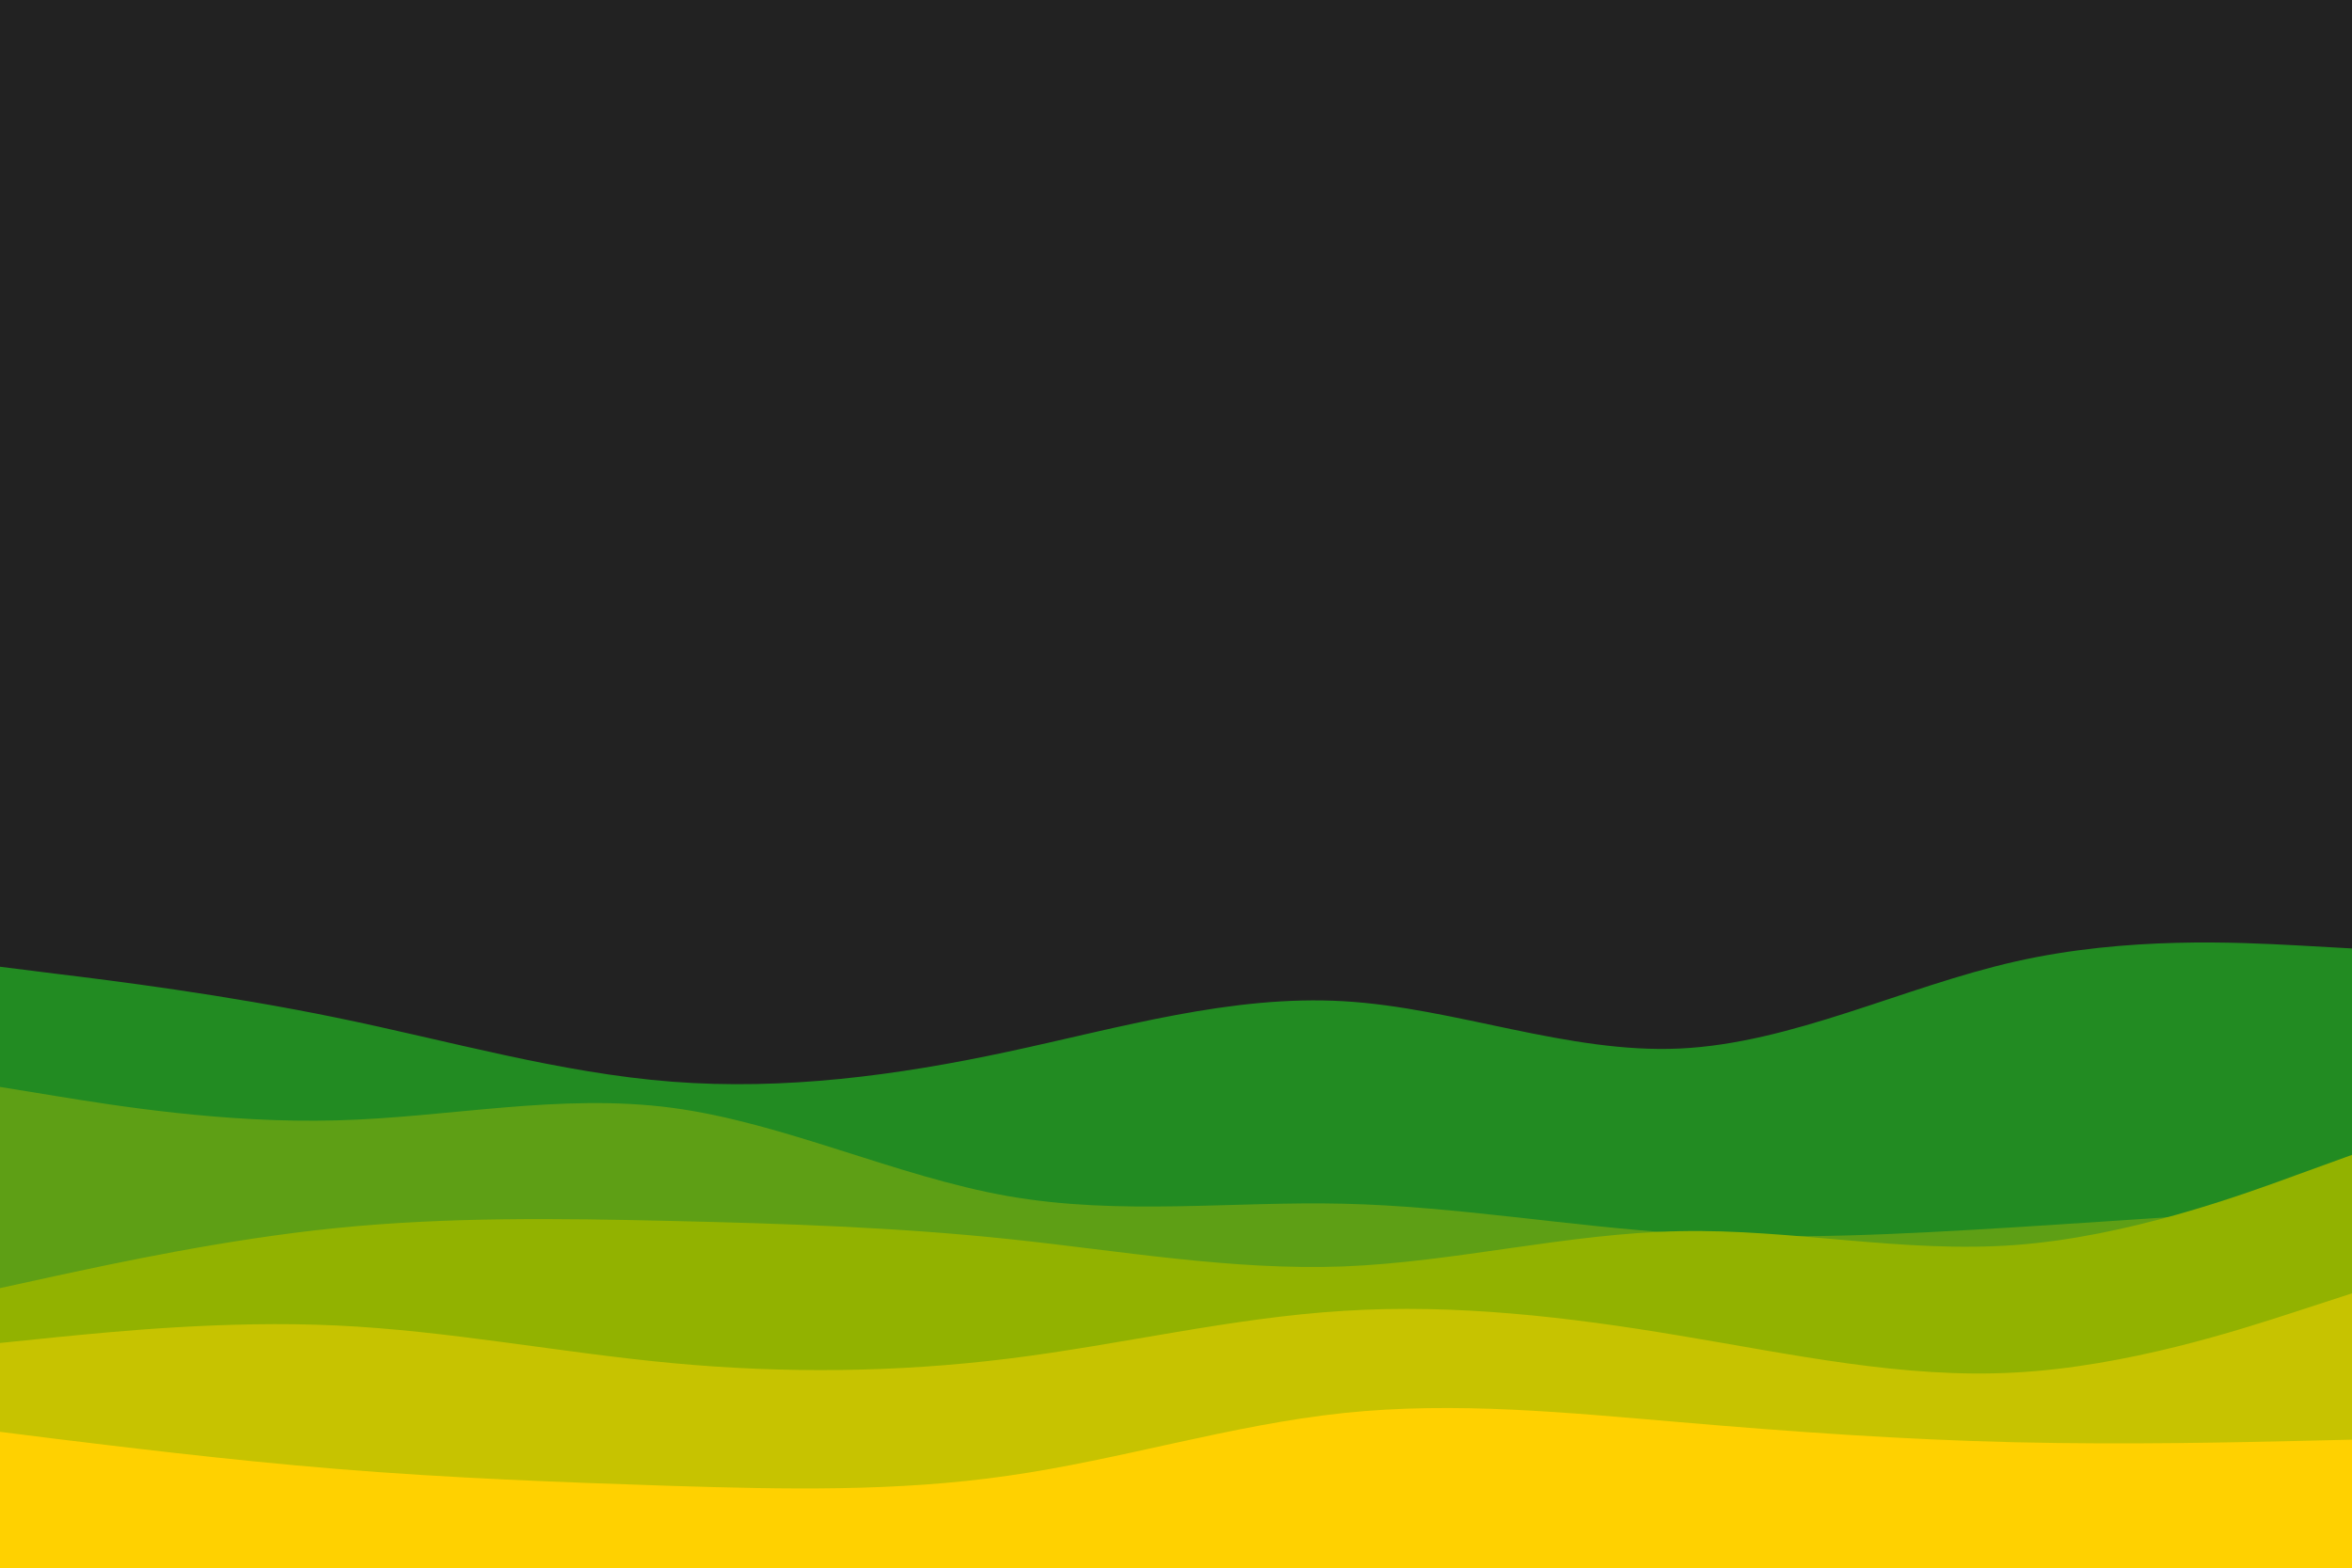
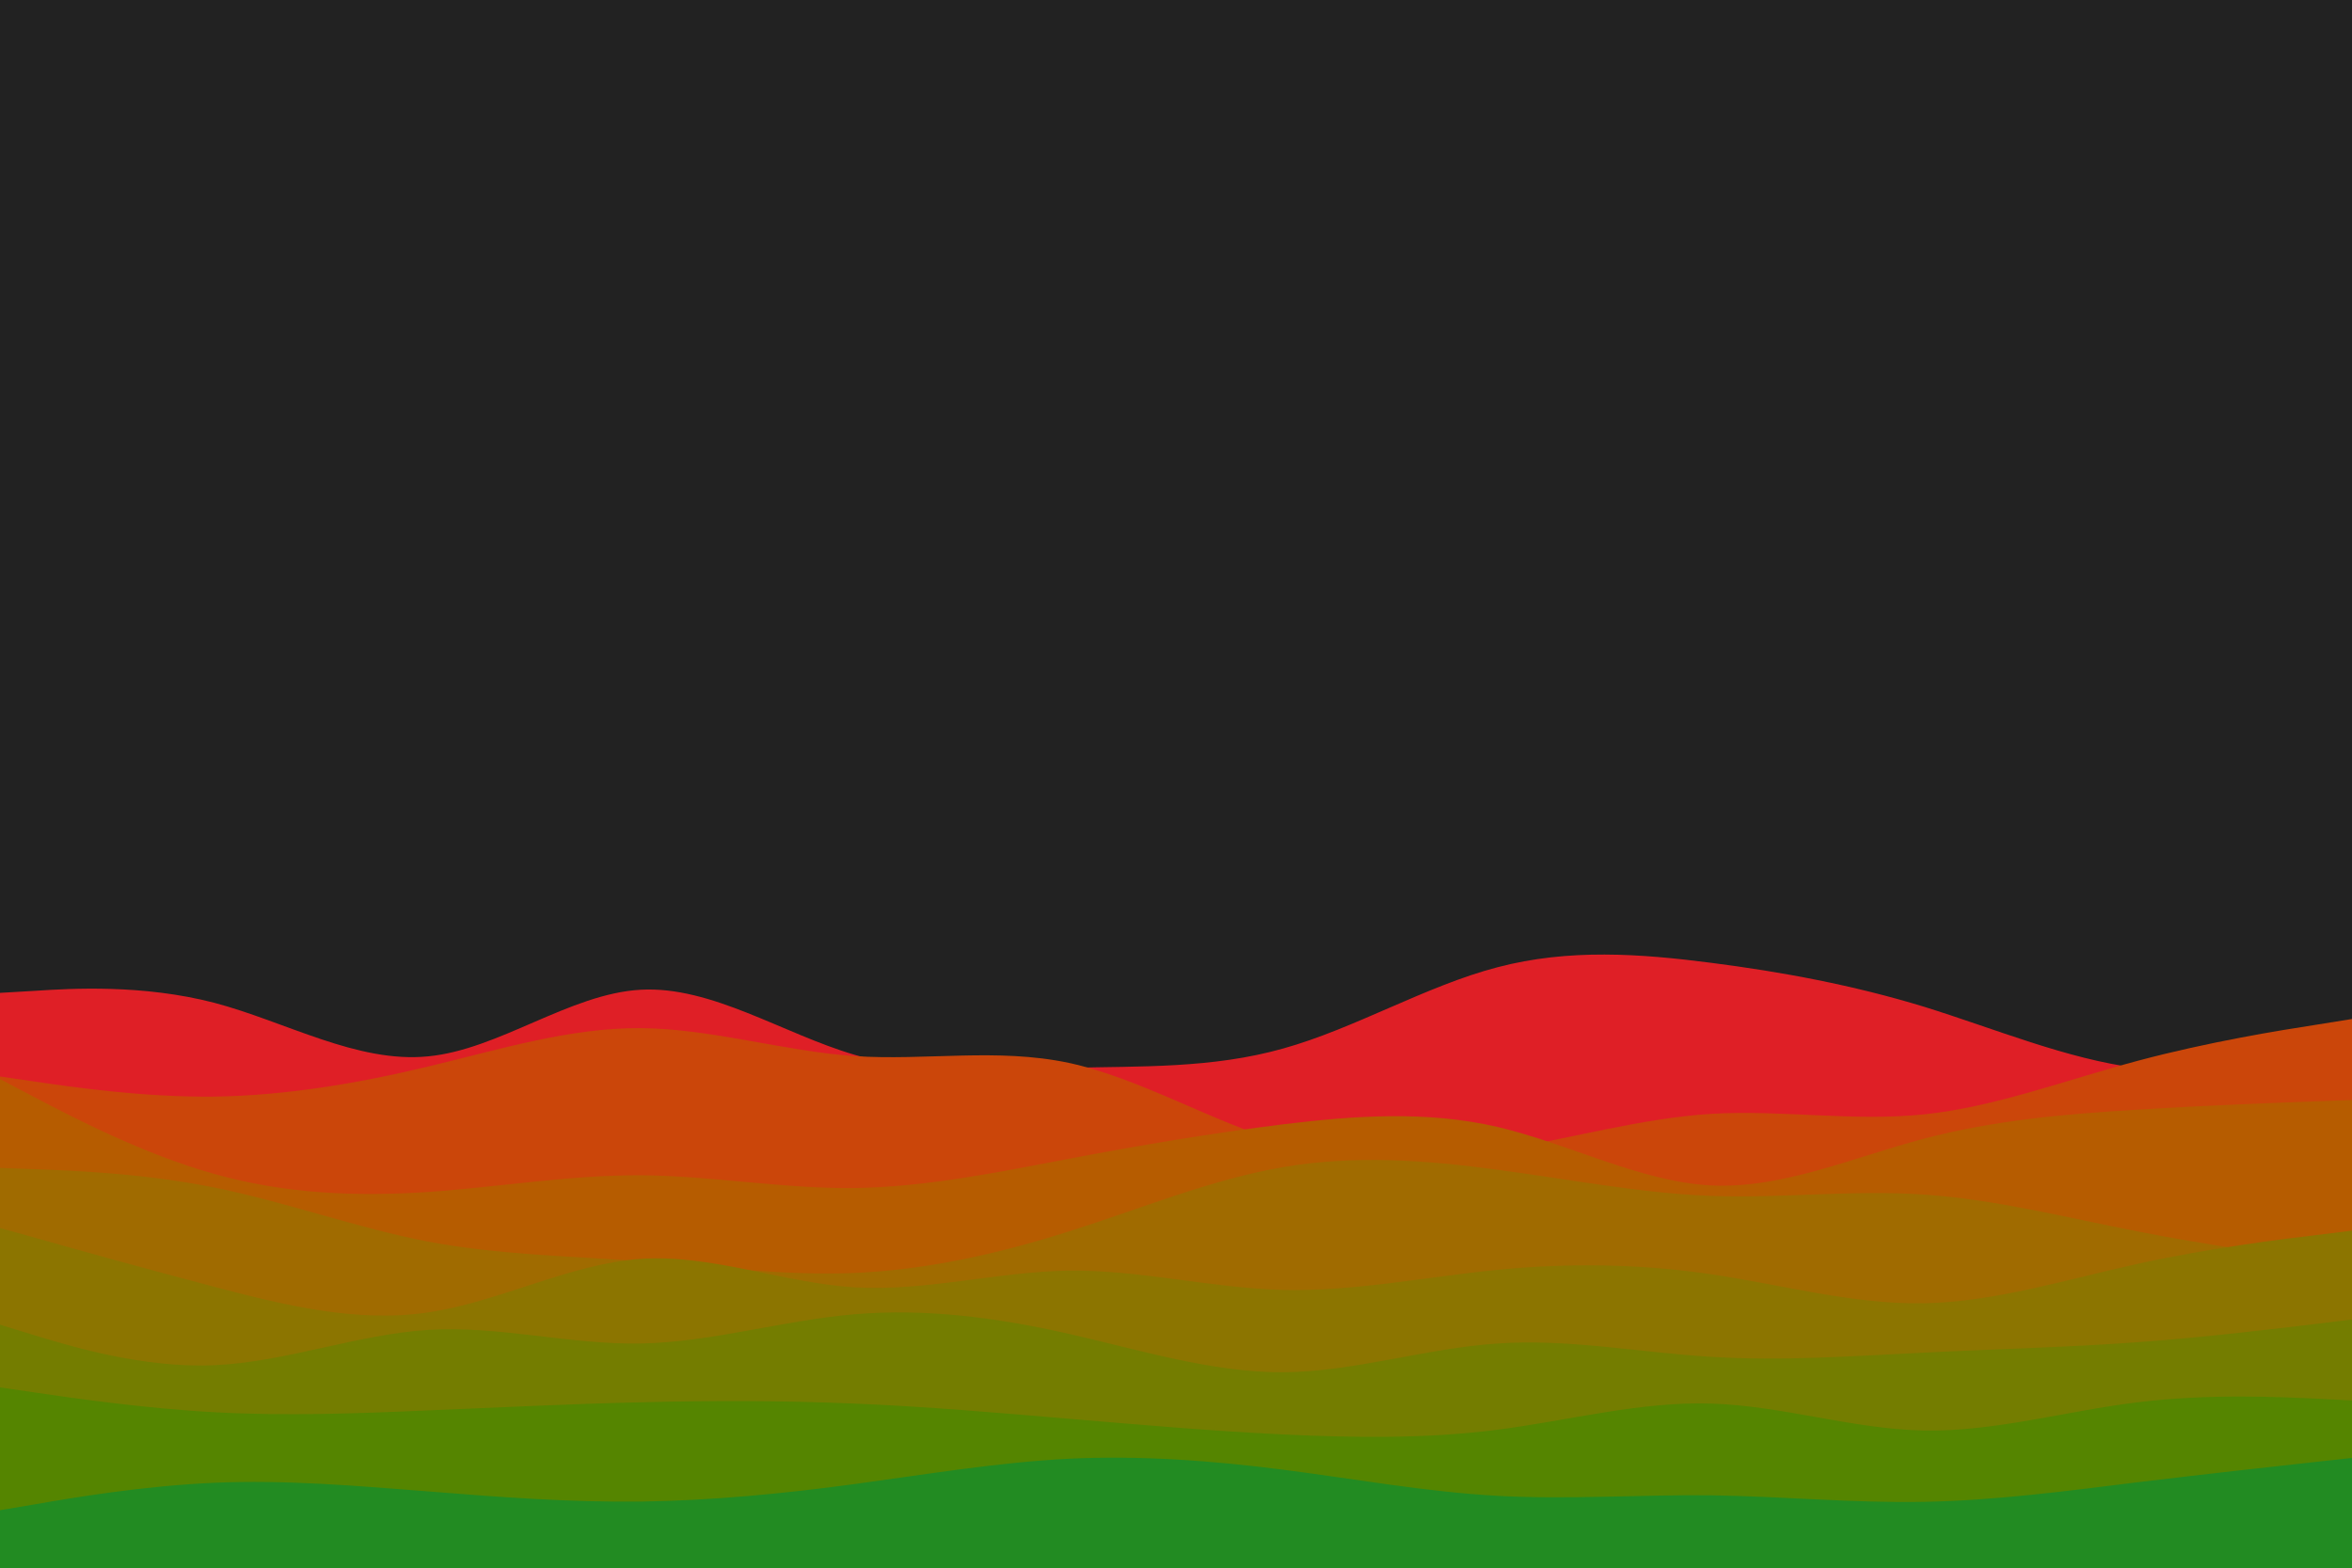
<svg xmlns="http://www.w3.org/2000/svg" id="visual" viewBox="0 0 900 600" width="900" height="600" version="1.1">
  <rect x="0" y="0" width="900" height="600" fill="#222" />
-   <path d="M0 370L21.5 372.7C43 375.3 86 380.7 128.8 389.5C171.7 398.3 214.3 410.7 257.2 414C300 417.3 343 411.7 385.8 402.5C428.7 393.3 471.3 380.7 514.2 383.2C557 385.7 600 403.3 642.8 401.3C685.7 399.3 728.3 377.7 771.2 368C814 358.3 857 360.7 878.5 361.8L900 363L900 601L878.5 601C857 601 814 601 771.2 601C728.3 601 685.7 601 642.8 601C600 601 557 601 514.2 601C471.3 601 428.7 601 385.8 601C343 601 300 601 257.2 601C214.3 601 171.7 601 128.8 601C86 601 43 601 21.5 601L0 601Z" fill="#228b22" />
-   <path d="M0 416L21.5 419.5C43 423 86 430 128.8 428.8C171.7 427.7 214.3 418.3 257.2 424C300 429.7 343 450.3 385.8 457.8C428.7 465.3 471.3 459.7 514.2 460.7C557 461.7 600 469.3 642.8 472C685.7 474.7 728.3 472.3 771.2 469.7C814 467 857 464 878.5 462.5L900 461L900 601L878.5 601C857 601 814 601 771.2 601C728.3 601 685.7 601 642.8 601C600 601 557 601 514.2 601C471.3 601 428.7 601 385.8 601C343 601 300 601 257.2 601C214.3 601 171.7 601 128.8 601C86 601 43 601 21.5 601L0 601Z" fill="#5e9f15" />
-   <path d="M0 493L21.5 488.3C43 483.7 86 474.3 128.8 470C171.7 465.7 214.3 466.3 257.2 467.3C300 468.3 343 469.7 385.8 474.2C428.7 478.7 471.3 486.3 514.2 484.7C557 483 600 472 642.8 471.2C685.7 470.3 728.3 479.7 771.2 476.5C814 473.3 857 457.7 878.5 449.8L900 442L900 601L878.5 601C857 601 814 601 771.2 601C728.3 601 685.7 601 642.8 601C600 601 557 601 514.2 601C471.3 601 428.7 601 385.8 601C343 601 300 601 257.2 601C214.3 601 171.7 601 128.8 601C86 601 43 601 21.5 601L0 601Z" fill="#92b200" />
-   <path d="M0 514L21.5 511.8C43 509.7 86 505.3 128.8 507.3C171.7 509.3 214.3 517.7 257.2 521.7C300 525.7 343 525.3 385.8 520C428.7 514.7 471.3 504.3 514.2 501.7C557 499 600 504 642.8 511.2C685.7 518.3 728.3 527.7 771.2 525.3C814 523 857 509 878.5 502L900 495L900 601L878.5 601C857 601 814 601 771.2 601C728.3 601 685.7 601 642.8 601C600 601 557 601 514.2 601C471.3 601 428.7 601 385.8 601C343 601 300 601 257.2 601C214.3 601 171.7 601 128.8 601C86 601 43 601 21.5 601L0 601Z" fill="#c7c300" />
-   <path d="M0 548L21.5 550.7C43 553.3 86 558.7 128.8 562.2C171.7 565.7 214.3 567.3 257.2 568.7C300 570 343 571 385.8 564.8C428.7 558.7 471.3 545.3 514.2 540.8C557 536.3 600 540.7 642.8 544.3C685.7 548 728.3 551 771.2 552C814 553 857 552 878.5 551.5L900 551L900 601L878.5 601C857 601 814 601 771.2 601C728.3 601 685.7 601 642.8 601C600 601 557 601 514.2 601C471.3 601 428.7 601 385.8 601C343 601 300 601 257.2 601C214.3 601 171.7 601 128.8 601C86 601 43 601 21.5 601L0 601Z" fill="#ffd100" />
+   <path d="M0 380L13.7 379.2C27.3 378.3 54.7 376.7 82 383.8C109.3 391 136.7 407 163.8 404.3C191 401.7 218 380.3 245.2 378.8C272.3 377.3 299.7 395.7 327 403.7C354.3 411.7 381.7 409.3 409 408.7C436.3 408 463.7 409 491 401.3C518.3 393.7 545.7 377.3 573 370.2C600.3 363 627.7 365 654.8 368.5C682 372 709 377 736.2 385.3C763.3 393.7 790.7 405.3 818 408.8C845.3 412.3 872.7 407.7 886.3 405.3L900 403L900 601L886.3 601C872.7 601 845.3 601 818 601C790.7 601 763.3 601 736.2 601C709 601 682 601 654.8 601C627.7 601 600.3 601 573 601C545.7 601 518.3 601 491 601C463.7 601 436.3 601 409 601C381.7 601 354.3 601 327 601C299.7 601 272.3 601 245.2 601C218 601 191 601 163.8 601C136.7 601 109.3 601 82 601C54.7 601 27.3 601 13.7 601L0 601Z" fill="#df1f26" />
+   <path d="M0 412L13.7 414C27.3 416 54.7 420 82 419.7C109.3 419.3 136.7 414.7 163.8 408.2C191 401.7 218 393.3 245.2 393.5C272.3 393.7 299.7 402.3 327 404.2C354.3 406 381.7 401 409 406.8C436.3 412.7 463.7 429.3 491 437.3C518.3 445.3 545.7 444.7 573 440.3C600.3 436 627.7 428 654.8 426.3C682 424.7 709 429.3 736.2 426.5C763.3 423.7 790.7 413.3 818 406C845.3 398.7 872.7 394.3 886.3 392.2L900 390L900 601L886.3 601C872.7 601 845.3 601 818 601C790.7 601 763.3 601 736.2 601C709 601 682 601 654.8 601C627.7 601 600.3 601 573 601C545.7 601 518.3 601 491 601C463.7 601 436.3 601 409 601C381.7 601 354.3 601 327 601C299.7 601 272.3 601 245.2 601C218 601 191 601 163.8 601C136.7 601 109.3 601 82 601C54.7 601 27.3 601 13.7 601L0 601Z" fill="#cb460a" />
+   <path d="M0 413L13.7 420.2C27.3 427.3 54.7 441.7 82 449.3C109.3 457 136.7 458 163.8 456.2C191 454.3 218 449.7 245.2 449.8C272.3 450 299.7 455 327 454.7C354.3 454.3 381.7 448.7 409 443.5C436.3 438.3 463.7 433.7 491 430.3C518.3 427 545.7 425 573 431.3C600.3 437.7 627.7 452.3 654.8 453.7C682 455 709 443 736.2 435.8C763.3 428.7 790.7 426.3 818 424.7C845.3 423 872.7 422 886.3 421.5L900 421L900 601L886.3 601C872.7 601 845.3 601 818 601C790.7 601 763.3 601 736.2 601C709 601 682 601 654.8 601C627.7 601 600.3 601 573 601C545.7 601 518.3 601 491 601C463.7 601 436.3 601 409 601C381.7 601 354.3 601 327 601C299.7 601 272.3 601 245.2 601C218 601 191 601 163.8 601C136.7 601 109.3 601 82 601C54.7 601 27.3 601 13.7 601L0 601Z" fill="#b65c00" />
+   <path d="M0 447L13.7 447.5C27.3 448 54.7 449 82 454.5C109.3 460 136.7 470 163.8 475.2C191 480.3 218 480.7 245.2 482.7C272.3 484.7 299.7 488.3 327 487.2C354.3 486 381.7 480 409 471.3C436.3 462.7 463.7 451.3 491 446.7C518.3 442 545.7 444 573 447.7C600.3 451.3 627.7 456.7 654.8 457.7C682 458.7 709 455.3 736.2 457.2C763.3 459 790.7 466 818 471.3C845.3 476.7 872.7 480.3 886.3 482.2L900 484L900 601L886.3 601C872.7 601 845.3 601 818 601C790.7 601 763.3 601 736.2 601C709 601 682 601 654.8 601C627.7 601 600.3 601 573 601C545.7 601 518.3 601 491 601C463.7 601 436.3 601 409 601C381.7 601 354.3 601 327 601C299.7 601 272.3 601 245.2 601C218 601 191 601 163.8 601C136.7 601 109.3 601 82 601C54.7 601 27.3 601 13.7 601L0 601Z" fill="#a06b00" />
+   <path d="M0 470L13.7 473.8C27.3 477.7 54.7 485.3 82 492.5C109.3 499.7 136.7 506.3 163.8 502.3C191 498.3 218 483.7 245.2 481.8C272.3 480 299.7 491 327 492.7C354.3 494.3 381.7 486.7 409 486.3C436.3 486 463.7 493 491 493.7C518.3 494.3 545.7 488.7 573 486C600.3 483.3 627.7 483.7 654.8 487.7C682 491.7 709 499.3 736.2 498.8C763.3 498.3 790.7 489.7 818 483.7C845.3 477.7 872.7 474.3 886.3 472.7L900 471L900 601L886.3 601C872.7 601 845.3 601 818 601C790.7 601 763.3 601 736.2 601C709 601 682 601 654.8 601C627.7 601 600.3 601 573 601C545.7 601 518.3 601 491 601C463.7 601 436.3 601 409 601C381.7 601 354.3 601 327 601C299.7 601 272.3 601 245.2 601C218 601 191 601 163.8 601C136.7 601 109.3 601 82 601C54.7 601 27.3 601 13.7 601L0 601Z" fill="#8c7500" />
+   <path d="M0 507L13.7 511.2C27.3 515.3 54.7 523.7 82 522.5C109.3 521.3 136.7 510.7 163.8 509C191 507.3 218 514.7 245.2 514.2C272.3 513.7 299.7 505.3 327 503C354.3 500.7 381.7 504.3 409 510.5C436.3 516.7 463.7 525.3 491 525.2C518.3 525 545.7 516 573 514.2C600.3 512.3 627.7 517.7 654.8 519.3C682 521 709 519 736.2 517.7C763.3 516.3 790.7 515.7 818 513.7C845.3 511.7 872.7 508.3 886.3 506.7L900 505L900 601L886.3 601C872.7 601 845.3 601 818 601C790.7 601 763.3 601 736.2 601C709 601 682 601 654.8 601C627.7 601 600.3 601 573 601C545.7 601 518.3 601 491 601C463.7 601 436.3 601 409 601C381.7 601 354.3 601 327 601C299.7 601 272.3 601 245.2 601C218 601 191 601 163.8 601C136.7 601 109.3 601 82 601C54.7 601 27.3 601 13.7 601L0 601Z" fill="#747d00" />
+   <path d="M0 531L13.7 533C27.3 535 54.7 539 82 540.5C109.3 542 136.7 541 163.8 539.8C191 538.7 218 537.3 245.2 536.7C272.3 536 299.7 536 327 537.2C354.3 538.3 381.7 540.7 409 543C436.3 545.3 463.7 547.7 491 549C518.3 550.3 545.7 550.7 573 547.2C600.3 543.7 627.7 536.3 654.8 537.2C682 538 709 547 736.2 547.5C763.3 548 790.7 540 818 536.7C845.3 533.3 872.7 534.7 886.3 535.3L900 536L900 601L886.3 601C872.7 601 845.3 601 818 601C790.7 601 763.3 601 736.2 601C709 601 682 601 654.8 601C627.7 601 600.3 601 573 601C545.7 601 518.3 601 491 601C463.7 601 436.3 601 409 601C381.7 601 354.3 601 327 601C299.7 601 272.3 601 245.2 601C218 601 191 601 163.8 601C136.7 601 109.3 601 82 601C54.7 601 27.3 601 13.7 601L0 601Z" fill="#558500" />
+   <path d="M0 578L13.7 575.7C27.3 573.3 54.7 568.7 82 567.5C109.3 566.3 136.7 568.7 163.8 570.8C191 573 218 575 245.2 574.7C272.3 574.3 299.7 571.7 327 568C354.3 564.3 381.7 559.7 409 558.3C436.3 557 463.7 559 491 562.5C518.3 566 545.7 571 573 572.5C600.3 574 627.7 572 654.8 572.3C682 572.7 709 575.3 736.2 574.8C763.3 574.3 790.7 570.7 818 567.3C845.3 564 872.7 561 886.3 559.5L900 558L900 601L886.3 601C872.7 601 845.3 601 818 601C790.7 601 763.3 601 736.2 601C709 601 682 601 654.8 601C627.7 601 600.3 601 573 601C545.7 601 518.3 601 491 601C463.7 601 436.3 601 409 601C381.7 601 354.3 601 327 601C299.7 601 272.3 601 245.2 601C218 601 191 601 163.8 601C136.7 601 109.3 601 82 601C54.7 601 27.3 601 13.7 601L0 601Z" fill="#228b22" />
</svg>
